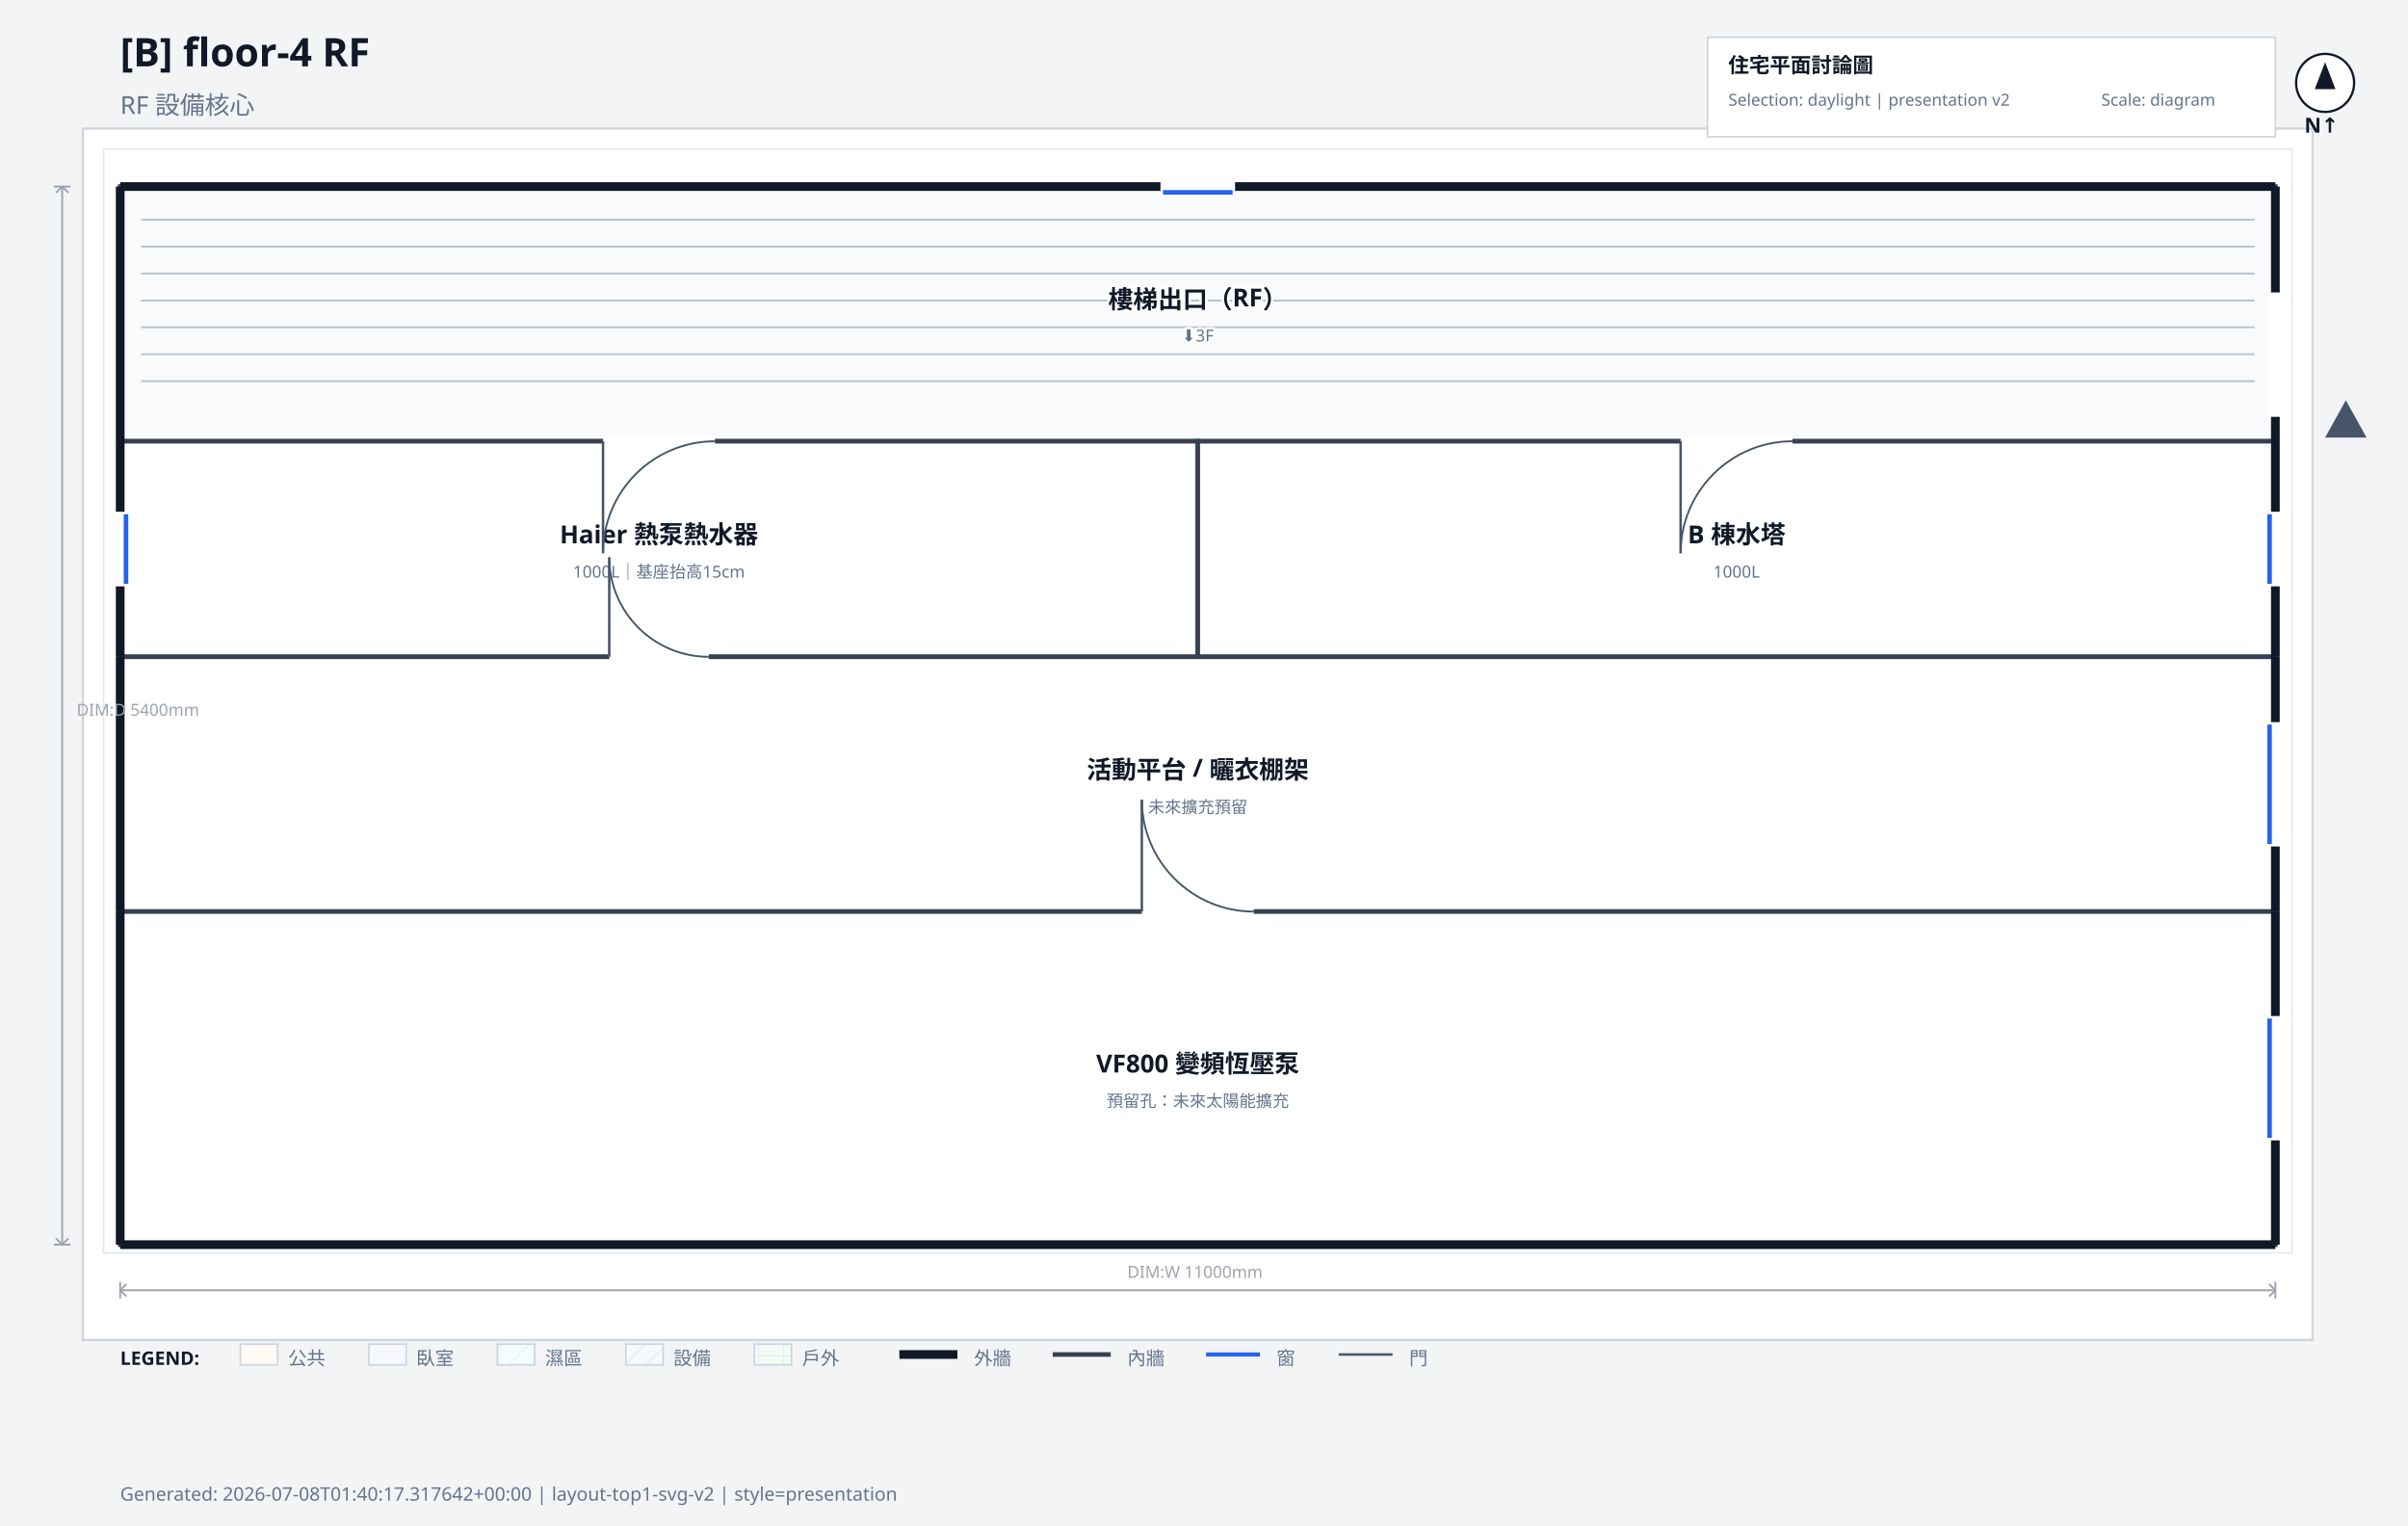
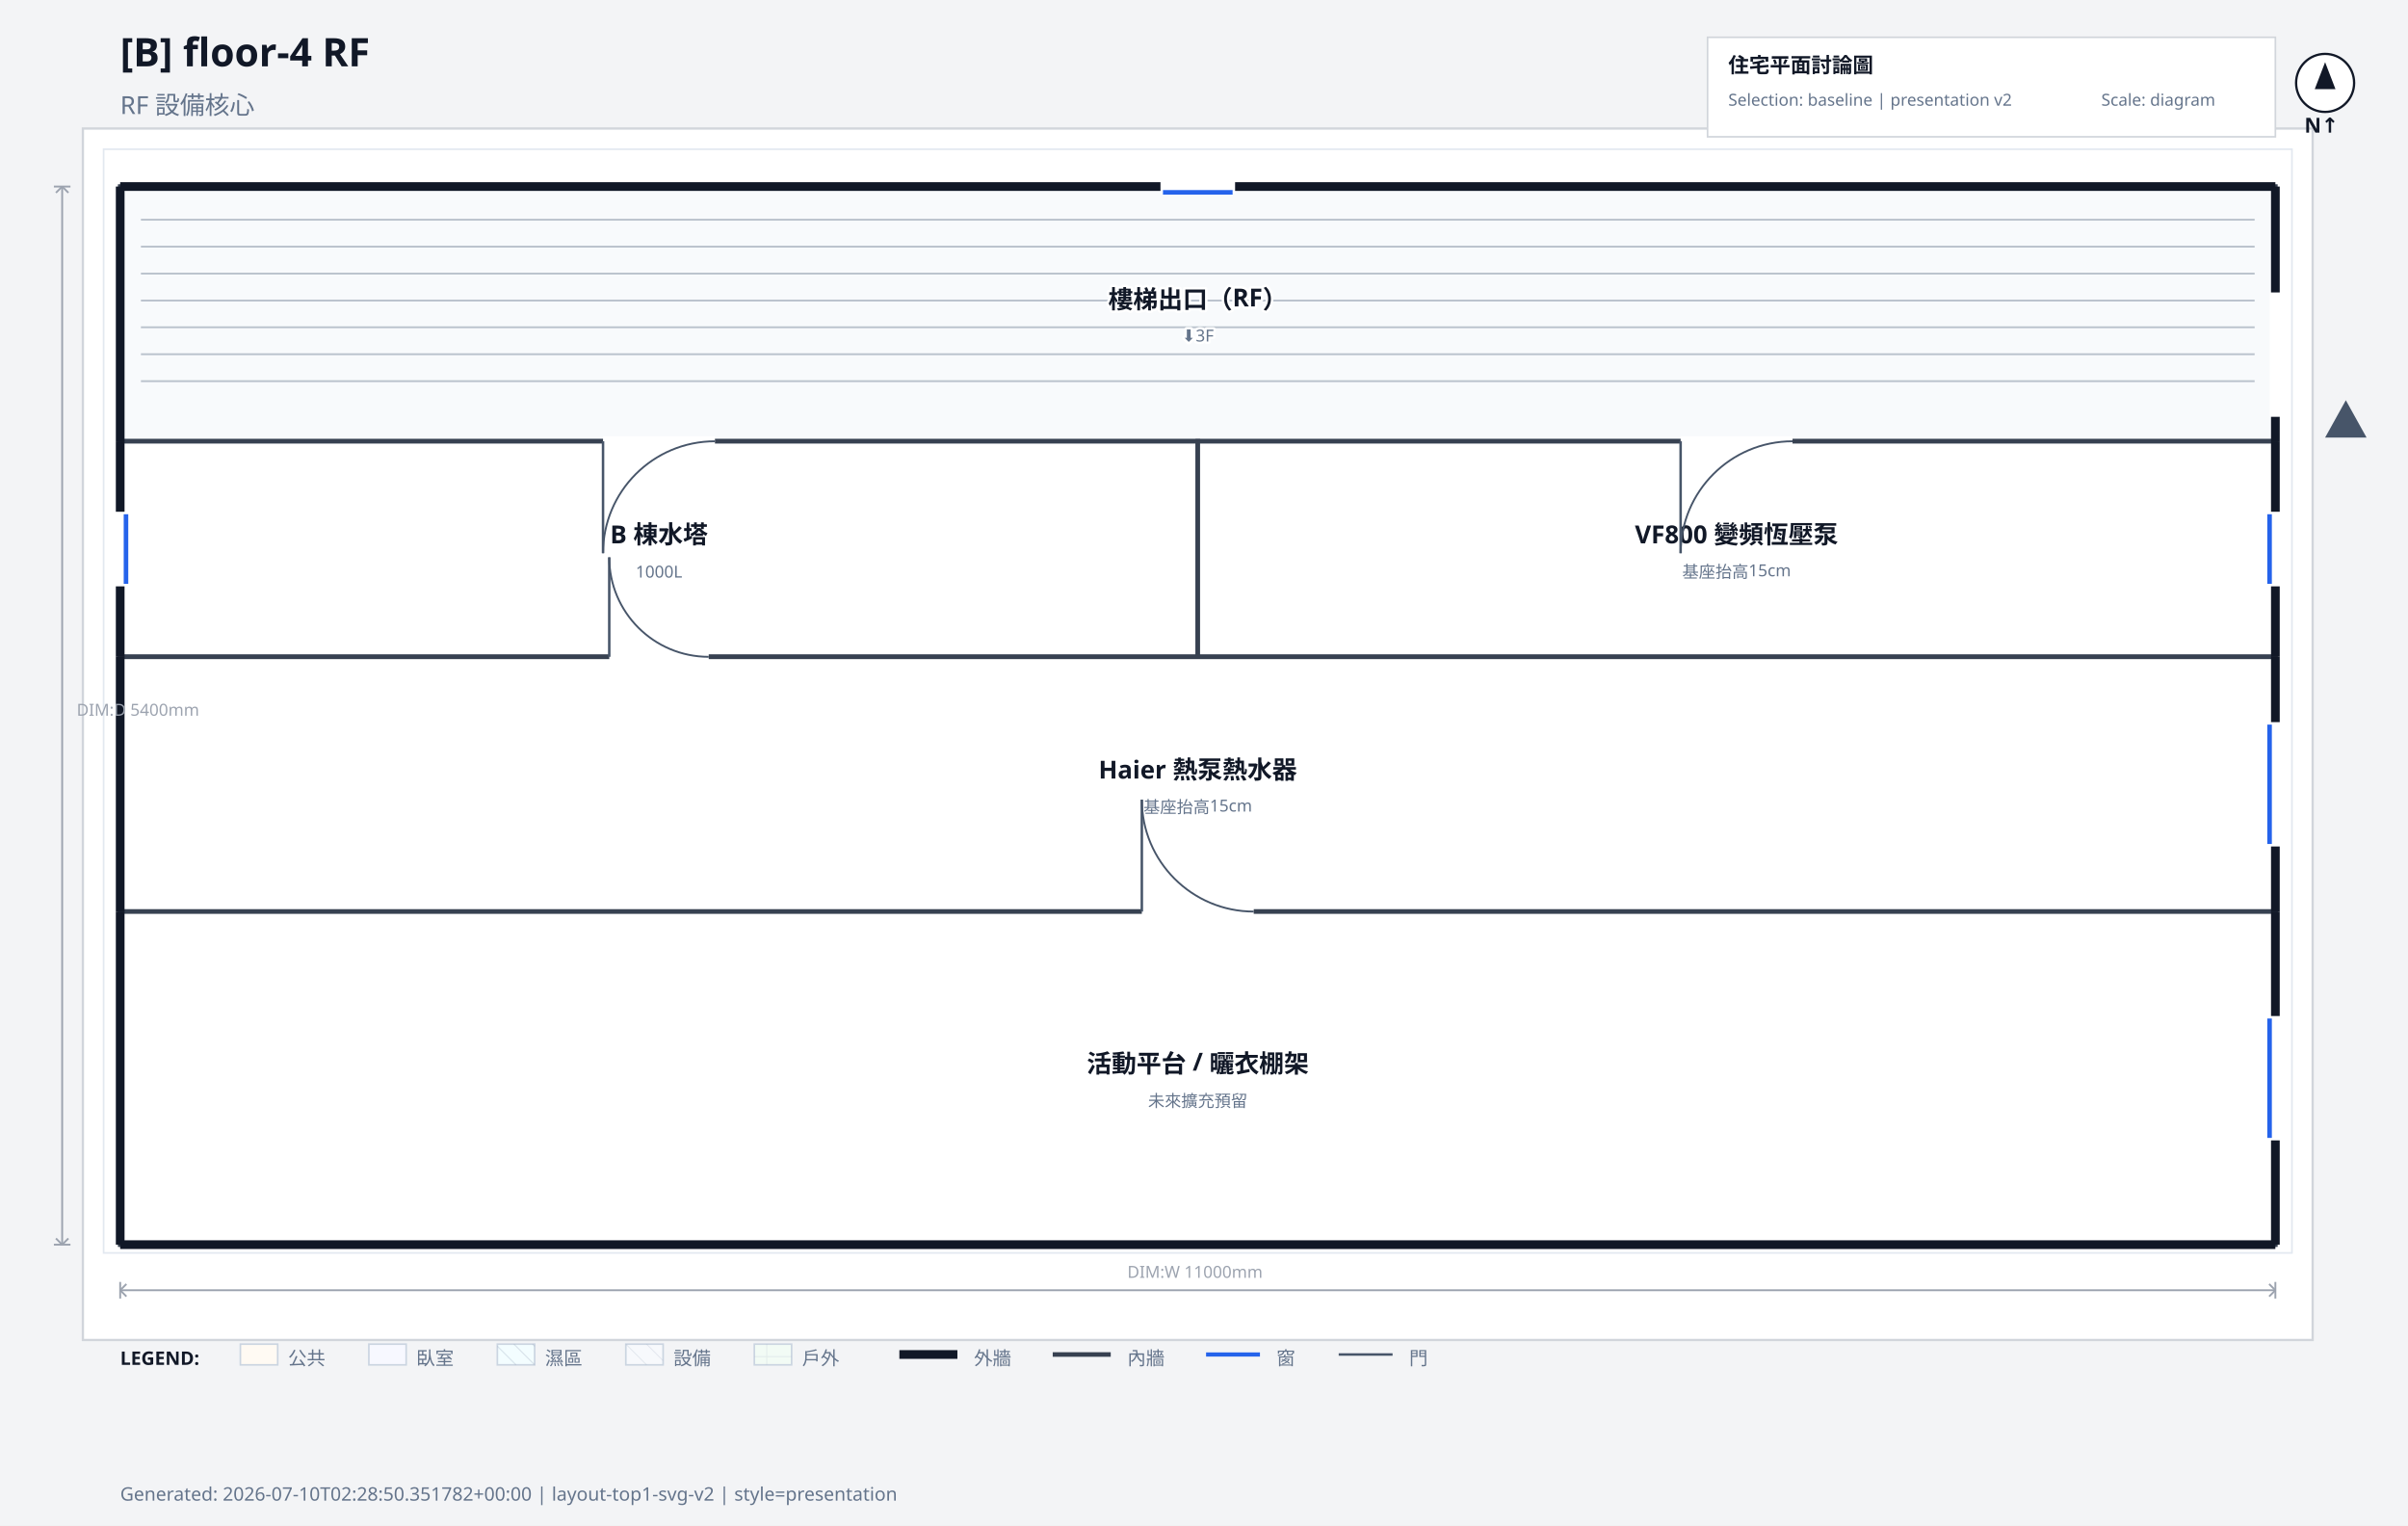
<svg xmlns="http://www.w3.org/2000/svg" width="1162" height="736" viewBox="0 0 1162 736" role="img" aria-label="B floor-4">
-   <defs>
-     <pattern id="p2-bath-hatch" patternUnits="userSpaceOnUse" width="9" height="9" patternTransform="rotate(45)">
-       <rect width="9" height="9" fill="#f3fdff" />
-       <line x1="0" y1="0" x2="0" y2="9" stroke="#94a3b8" stroke-width="0.55" opacity="0.28" />
-     </pattern>
-     <pattern id="p2-service-hatch" patternUnits="userSpaceOnUse" width="10" height="10">
-       <rect width="10" height="10" fill="#f7f9fc" />
-       <path d="M 0 10 L 10 0" stroke="#94a3b8" stroke-width="0.5" opacity="0.20" />
-     </pattern>
-     <pattern id="p2-outdoor-hatch" patternUnits="userSpaceOnUse" width="12" height="12">
-       <rect width="12" height="12" fill="#f2fbf5" />
-       <path d="M 0 6 H 12 M 6 0 V 12" stroke="#94a3b8" stroke-width="0.45" opacity="0.18" />
-     </pattern>
-   </defs>
  <rect x="0" y="0" width="1162" height="736" fill="#f3f4f6" />
  <rect x="40.0" y="62.0" width="1076.0" height="584.5" fill="#ffffff" stroke="#d1d5db" stroke-width="1.1" />
  <rect x="50.0" y="72.0" width="1056.0" height="532.5" fill="none" stroke="#e2e8f0" stroke-width="0.8" />
  <text x="58.0" y="32.0" fill="#111827" font-size="19" font-family="Segoe UI, Microsoft JhengHei, sans-serif" font-weight="700">[B] floor-4 RF</text>
  <text x="58.0" y="55.0" fill="#64748b" font-size="12" font-family="Segoe UI, Microsoft JhengHei, sans-serif" font-weight="500">RF 設備核心</text>
  <rect x="824.0" y="18.0" width="274.0" height="48" fill="#ffffff" stroke="#d1d5db" stroke-width="0.8" />
  <text x="834.0" y="35.0" fill="#111827" font-size="10" font-family="Segoe UI, Microsoft JhengHei, sans-serif" font-weight="700">住宅平面討論圖</text>
-   <text x="834.0" y="51.0" fill="#64748b" font-size="8" font-family="Segoe UI, Microsoft JhengHei, sans-serif" font-weight="500">Selection: daylight | presentation v2</text>
+   <text x="834.0" y="51.0" fill="#64748b" font-size="8" font-family="Segoe UI, Microsoft JhengHei, sans-serif" font-weight="500">Selection: baseline | presentation v2</text>
  <text x="1014.0" y="51.0" fill="#64748b" font-size="8" font-family="Segoe UI, Microsoft JhengHei, sans-serif" font-weight="500">Scale: diagram</text>
  <rect x="58.0" y="90.0" width="1040.0" height="122.9" fill="#f8fafc" stroke="#374151" stroke-width="2.2" />
  <g opacity="0.42">
    <line x1="68.0" y1="106.0" x2="1088.0" y2="106.0" stroke="#64748b" stroke-width="0.9" />
    <line x1="68.0" y1="119.0" x2="1088.0" y2="119.0" stroke="#64748b" stroke-width="0.9" />
    <line x1="68.0" y1="132.0" x2="1088.0" y2="132.0" stroke="#64748b" stroke-width="0.9" />
    <line x1="68.0" y1="145.0" x2="1088.0" y2="145.0" stroke="#64748b" stroke-width="0.9" />
    <line x1="68.0" y1="157.9" x2="1088.0" y2="157.9" stroke="#64748b" stroke-width="0.9" />
    <line x1="68.0" y1="170.9" x2="1088.0" y2="170.9" stroke="#64748b" stroke-width="0.9" />
    <line x1="68.0" y1="183.9" x2="1088.0" y2="183.9" stroke="#64748b" stroke-width="0.9" />
  </g>
  <text x="578.0" y="144.5" fill="#111827" font-size="12" font-family="Segoe UI, Microsoft JhengHei, sans-serif" font-weight="700" text-anchor="middle" dominant-baseline="middle" paint-order="stroke" stroke="#ffffff" stroke-width="2.4" stroke-linejoin="round">樓梯出口（RF）</text>
  <text x="578.0" y="162.5" fill="#64748b" font-size="8" font-family="Segoe UI, Microsoft JhengHei, sans-serif" font-weight="500" text-anchor="middle" dominant-baseline="middle" paint-order="stroke" stroke="#ffffff" stroke-width="2.4" stroke-linejoin="round">⬇️3F</text>
  <rect x="58.0" y="212.9" width="520.0" height="104.0" fill="#ffffff" stroke="#374151" stroke-width="2.2" />
  <g opacity="0.42">
</g>
-   <text x="318.0" y="257.9" fill="#111827" font-size="12" font-family="Segoe UI, Microsoft JhengHei, sans-serif" font-weight="700" text-anchor="middle" dominant-baseline="middle" paint-order="stroke" stroke="#ffffff" stroke-width="2.4" stroke-linejoin="round">Haier 熱泵熱水器</text>
-   <text x="318.0" y="275.9" fill="#64748b" font-size="8" font-family="Segoe UI, Microsoft JhengHei, sans-serif" font-weight="500" text-anchor="middle" dominant-baseline="middle" paint-order="stroke" stroke="#ffffff" stroke-width="2.4" stroke-linejoin="round">1000L｜基座抬高15cm</text>
+   <text x="318.0" y="257.9" fill="#111827" font-size="12" font-family="Segoe UI, Microsoft JhengHei, sans-serif" font-weight="700" text-anchor="middle" dominant-baseline="middle" paint-order="stroke" stroke="#ffffff" stroke-width="2.4" stroke-linejoin="round">B 棟水塔</text>
+   <text x="318.0" y="275.9" fill="#64748b" font-size="8" font-family="Segoe UI, Microsoft JhengHei, sans-serif" font-weight="500" text-anchor="middle" dominant-baseline="middle" paint-order="stroke" stroke="#ffffff" stroke-width="2.4" stroke-linejoin="round">1000L</text>
  <rect x="578.0" y="212.9" width="520.0" height="104.0" fill="#ffffff" stroke="#374151" stroke-width="2.2" />
  <g opacity="0.42">
</g>
-   <text x="838.0" y="257.9" fill="#111827" font-size="12" font-family="Segoe UI, Microsoft JhengHei, sans-serif" font-weight="700" text-anchor="middle" dominant-baseline="middle" paint-order="stroke" stroke="#ffffff" stroke-width="2.4" stroke-linejoin="round">B 棟水塔</text>
-   <text x="838.0" y="275.9" fill="#64748b" font-size="8" font-family="Segoe UI, Microsoft JhengHei, sans-serif" font-weight="500" text-anchor="middle" dominant-baseline="middle" paint-order="stroke" stroke="#ffffff" stroke-width="2.4" stroke-linejoin="round">1000L</text>
+   <text x="838.0" y="257.9" fill="#111827" font-size="12" font-family="Segoe UI, Microsoft JhengHei, sans-serif" font-weight="700" text-anchor="middle" dominant-baseline="middle" paint-order="stroke" stroke="#ffffff" stroke-width="2.4" stroke-linejoin="round">VF800 變頻恆壓泵</text>
+   <text x="838.0" y="275.9" fill="#64748b" font-size="8" font-family="Segoe UI, Microsoft JhengHei, sans-serif" font-weight="500" text-anchor="middle" dominant-baseline="middle" paint-order="stroke" stroke="#ffffff" stroke-width="2.4" stroke-linejoin="round">基座抬高15cm</text>
  <rect x="58.0" y="316.9" width="1040.0" height="122.9" fill="#ffffff" stroke="#374151" stroke-width="2.2" />
  <g opacity="0.42">
</g>
-   <text x="578.0" y="371.4" fill="#111827" font-size="12" font-family="Segoe UI, Microsoft JhengHei, sans-serif" font-weight="700" text-anchor="middle" dominant-baseline="middle" paint-order="stroke" stroke="#ffffff" stroke-width="2.4" stroke-linejoin="round">活動平台 / 曬衣棚架</text>
-   <text x="578.0" y="389.4" fill="#64748b" font-size="8" font-family="Segoe UI, Microsoft JhengHei, sans-serif" font-weight="500" text-anchor="middle" dominant-baseline="middle" paint-order="stroke" stroke="#ffffff" stroke-width="2.4" stroke-linejoin="round">未來擴充預留</text>
+   <text x="578.0" y="371.4" fill="#111827" font-size="12" font-family="Segoe UI, Microsoft JhengHei, sans-serif" font-weight="700" text-anchor="middle" dominant-baseline="middle" paint-order="stroke" stroke="#ffffff" stroke-width="2.4" stroke-linejoin="round">Haier 熱泵熱水器</text>
+   <text x="578.0" y="389.4" fill="#64748b" font-size="8" font-family="Segoe UI, Microsoft JhengHei, sans-serif" font-weight="500" text-anchor="middle" dominant-baseline="middle" paint-order="stroke" stroke="#ffffff" stroke-width="2.4" stroke-linejoin="round">基座抬高15cm</text>
  <rect x="58.0" y="439.8" width="1040.0" height="160.7" fill="#ffffff" stroke="#374151" stroke-width="2.2" />
  <g opacity="0.42">
</g>
-   <text x="578.0" y="513.2" fill="#111827" font-size="12" font-family="Segoe UI, Microsoft JhengHei, sans-serif" font-weight="700" text-anchor="middle" dominant-baseline="middle" paint-order="stroke" stroke="#ffffff" stroke-width="2.4" stroke-linejoin="round">VF800 變頻恆壓泵</text>
-   <text x="578.0" y="531.2" fill="#64748b" font-size="8" font-family="Segoe UI, Microsoft JhengHei, sans-serif" font-weight="500" text-anchor="middle" dominant-baseline="middle" paint-order="stroke" stroke="#ffffff" stroke-width="2.4" stroke-linejoin="round">預留孔：未來太陽能擴充</text>
+   <text x="578.0" y="513.2" fill="#111827" font-size="12" font-family="Segoe UI, Microsoft JhengHei, sans-serif" font-weight="700" text-anchor="middle" dominant-baseline="middle" paint-order="stroke" stroke="#ffffff" stroke-width="2.4" stroke-linejoin="round">活動平台 / 曬衣棚架</text>
+   <text x="578.0" y="531.2" fill="#64748b" font-size="8" font-family="Segoe UI, Microsoft JhengHei, sans-serif" font-weight="500" text-anchor="middle" dominant-baseline="middle" paint-order="stroke" stroke="#ffffff" stroke-width="2.4" stroke-linejoin="round">未來擴充預留</text>
  <line x1="58.0" y1="90.0" x2="1098.0" y2="90.0" stroke="#111827" stroke-width="4.2" />
  <line x1="1098.0" y1="90.0" x2="1098.0" y2="212.9" stroke="#111827" stroke-width="4.2" />
  <line x1="58.0" y1="90.0" x2="58.0" y2="212.9" stroke="#111827" stroke-width="4.2" />
  <line x1="58.0" y1="212.9" x2="58.0" y2="316.9" stroke="#111827" stroke-width="4.2" />
  <line x1="1098.0" y1="212.9" x2="1098.0" y2="316.9" stroke="#111827" stroke-width="4.2" />
  <line x1="1098.0" y1="316.9" x2="1098.0" y2="439.8" stroke="#111827" stroke-width="4.2" />
  <line x1="58.0" y1="316.9" x2="58.0" y2="439.8" stroke="#111827" stroke-width="4.2" />
  <line x1="1098.0" y1="439.8" x2="1098.0" y2="600.5" stroke="#111827" stroke-width="4.2" />
  <line x1="58.0" y1="600.5" x2="1098.0" y2="600.5" stroke="#111827" stroke-width="4.2" />
  <line x1="58.0" y1="439.8" x2="58.0" y2="600.5" stroke="#111827" stroke-width="4.2" />
  <line x1="560.0" y1="90.0" x2="596.0" y2="90.0" stroke="#ffffff" stroke-width="6.6" />
  <line x1="561.2" y1="92.8" x2="594.8" y2="92.8" stroke="#2563eb" stroke-width="2.2" />
  <line x1="58.0" y1="246.9" x2="58.0" y2="282.9" stroke="#ffffff" stroke-width="6.6" />
  <line x1="60.8" y1="248.1" x2="60.8" y2="281.7" stroke="#2563eb" stroke-width="2.2" />
  <line x1="1098.0" y1="246.9" x2="1098.0" y2="282.9" stroke="#ffffff" stroke-width="6.6" />
  <line x1="1095.2" y1="248.1" x2="1095.2" y2="281.7" stroke="#2563eb" stroke-width="2.2" />
  <line x1="1098.0" y1="348.4" x2="1098.0" y2="408.4" stroke="#ffffff" stroke-width="6.6" />
  <line x1="1095.2" y1="349.6" x2="1095.2" y2="407.2" stroke="#2563eb" stroke-width="2.2" />
  <line x1="1098.0" y1="490.2" x2="1098.0" y2="550.2" stroke="#ffffff" stroke-width="6.6" />
  <line x1="1095.2" y1="491.4" x2="1095.2" y2="549.0" stroke="#2563eb" stroke-width="2.2" />
  <line x1="291.0" y1="212.9" x2="345.0" y2="212.9" stroke="#ffffff" stroke-width="4.8" />
  <line x1="291.0" y1="212.9" x2="291.0" y2="266.9" stroke="#475569" stroke-width="1.2" />
  <path d="M 345.0 212.9 A 54.0 54.0 0 0 0 291.0 266.9" fill="none" stroke="#475569" stroke-width="0.9" />
  <line x1="811.0" y1="212.9" x2="865.0" y2="212.9" stroke="#ffffff" stroke-width="4.8" />
  <line x1="811.0" y1="212.9" x2="811.0" y2="266.9" stroke="#475569" stroke-width="1.2" />
  <path d="M 865.0 212.9 A 54.0 54.0 0 0 0 811.0 266.9" fill="none" stroke="#475569" stroke-width="0.9" />
  <line x1="294.0" y1="316.9" x2="342.0" y2="316.9" stroke="#ffffff" stroke-width="4.8" />
  <line x1="294.0" y1="316.9" x2="294.0" y2="268.9" stroke="#475569" stroke-width="1.2" />
  <path d="M 342.0 316.9 A 48.0 48.0 0 0 1 294.0 268.9" fill="none" stroke="#475569" stroke-width="0.9" />
  <line x1="551.0" y1="439.8" x2="605.0" y2="439.8" stroke="#ffffff" stroke-width="4.8" />
  <line x1="551.0" y1="439.8" x2="551.0" y2="385.8" stroke="#475569" stroke-width="1.2" />
  <path d="M 605.0 439.8 A 54.0 54.0 0 0 1 551.0 385.8" fill="none" stroke="#475569" stroke-width="0.9" />
  <line x1="1098.0" y1="141.1" x2="1098.0" y2="201.1" stroke="#ffffff" stroke-width="5.4" />
  <polygon points="1122.0,211.1 1142.0,211.1 1132.0,193.1" fill="#475569" />
  <line x1="58.0" y1="622.5" x2="1098.0" y2="622.5" stroke="#9ca3af" stroke-width="0.9" />
  <line x1="58.0" y1="618.5" x2="58.0" y2="626.5" stroke="#9ca3af" stroke-width="0.9" />
  <line x1="1098.0" y1="618.5" x2="1098.0" y2="626.5" stroke="#9ca3af" stroke-width="0.9" />
  <line x1="61.0" y1="619.5" x2="58.0" y2="622.5" stroke="#9ca3af" stroke-width="0.9" />
  <line x1="61.0" y1="625.5" x2="58.0" y2="622.5" stroke="#9ca3af" stroke-width="0.9" />
  <line x1="1095.0" y1="619.5" x2="1098.0" y2="622.5" stroke="#9ca3af" stroke-width="0.9" />
  <line x1="1095.0" y1="625.5" x2="1098.0" y2="622.5" stroke="#9ca3af" stroke-width="0.9" />
  <text x="544.0" y="616.5" fill="#9ca3af" font-size="8" font-family="Segoe UI, Microsoft JhengHei, sans-serif" font-weight="500">DIM:W 11000mm</text>
  <line x1="30.0" y1="90.0" x2="30.0" y2="600.5" stroke="#9ca3af" stroke-width="0.9" />
  <line x1="26.0" y1="90.0" x2="34.0" y2="90.0" stroke="#9ca3af" stroke-width="0.9" />
  <line x1="26.0" y1="600.5" x2="34.0" y2="600.5" stroke="#9ca3af" stroke-width="0.9" />
  <line x1="27.0" y1="93.0" x2="30.0" y2="90.0" stroke="#9ca3af" stroke-width="0.9" />
  <line x1="33.0" y1="93.0" x2="30.0" y2="90.0" stroke="#9ca3af" stroke-width="0.9" />
  <line x1="27.0" y1="597.5" x2="30.0" y2="600.5" stroke="#9ca3af" stroke-width="0.9" />
  <line x1="33.0" y1="597.5" x2="30.0" y2="600.5" stroke="#9ca3af" stroke-width="0.9" />
  <text x="37.0" y="345.3" fill="#9ca3af" font-size="8" font-family="Segoe UI, Microsoft JhengHei, sans-serif" font-weight="500">DIM:D 5400mm</text>
  <circle cx="1122.0" cy="40.0" r="14.0" fill="#ffffff" stroke="#111827" stroke-width="1.1" />
  <polygon points="1122.0,30.0 1117.0,43.0 1127.0,43.0" fill="#111827" />
  <text x="1112.0" y="64.0" fill="#111827" font-size="10" font-family="Segoe UI, Microsoft JhengHei, sans-serif" font-weight="700">N↑</text>
  <text x="58.0" y="658.5" fill="#111827" font-size="9" font-family="Segoe UI, Microsoft JhengHei, sans-serif" font-weight="700">LEGEND:</text>
  <rect x="116.0" y="648.5" width="18" height="10" fill="#fffaf3" stroke="#cbd5e1" stroke-width="0.8" />
  <text x="139.0" y="658.5" fill="#64748b" font-size="9" font-family="Segoe UI, Microsoft JhengHei, sans-serif" font-weight="500">公共</text>
  <rect x="178.0" y="648.5" width="18" height="10" fill="#f7f8ff" stroke="#cbd5e1" stroke-width="0.8" />
  <text x="201.0" y="658.5" fill="#64748b" font-size="9" font-family="Segoe UI, Microsoft JhengHei, sans-serif" font-weight="500">臥室</text>
-   <rect x="240.0" y="648.5" width="18" height="10" fill="url(#p2-bath-hatch)" stroke="#cbd5e1" stroke-width="0.8" />
+   <rect x="240.0" y="648.5" width="18" height="10" fill="#f3fdff" stroke="#cbd5e1" stroke-width="0.8" />
+   <path data-hatch-kind="bath" d="M 240.0 649.5 L 249.0 658.5 M 248.0 648.5 L 258.0 658.5 M 257.0 648.5 L 258.0 649.5" fill="none" stroke="#94a3b8" stroke-width="0.55" opacity="0.28" pointer-events="none" />
  <text x="263.0" y="658.5" fill="#64748b" font-size="9" font-family="Segoe UI, Microsoft JhengHei, sans-serif" font-weight="500">濕區</text>
-   <rect x="302.0" y="648.5" width="18" height="10" fill="url(#p2-service-hatch)" stroke="#cbd5e1" stroke-width="0.8" />
+   <rect x="302.0" y="648.5" width="18" height="10" fill="#f7f9fc" stroke="#cbd5e1" stroke-width="0.8" />
+   <path data-hatch-kind="service" d="M 302.0 648.5 L 312.0 658.5 M 312.0 648.5 L 320.0 656.5" fill="none" stroke="#94a3b8" stroke-width="0.50" opacity="0.20" pointer-events="none" />
  <text x="325.0" y="658.5" fill="#64748b" font-size="9" font-family="Segoe UI, Microsoft JhengHei, sans-serif" font-weight="500">設備</text>
-   <rect x="364.0" y="648.5" width="18" height="10" fill="url(#p2-outdoor-hatch)" stroke="#cbd5e1" stroke-width="0.8" />
+   <rect x="364.0" y="648.5" width="18" height="10" fill="#f2fbf5" stroke="#cbd5e1" stroke-width="0.8" />
+   <path data-hatch-kind="outdoor" d="M 370.0 648.5 V 658.5 M 364.0 654.5 H 382.0" fill="none" stroke="#94a3b8" stroke-width="0.45" opacity="0.18" pointer-events="none" />
  <text x="387.0" y="658.5" fill="#64748b" font-size="9" font-family="Segoe UI, Microsoft JhengHei, sans-serif" font-weight="500">戶外</text>
  <line x1="434.0" y1="653.5" x2="462.0" y2="653.5" stroke="#111827" stroke-width="4.2" />
  <text x="470.0" y="658.5" fill="#64748b" font-size="9" font-family="Segoe UI, Microsoft JhengHei, sans-serif" font-weight="500">外牆</text>
  <line x1="508.0" y1="653.5" x2="536.0" y2="653.5" stroke="#374151" stroke-width="2.2" />
  <text x="544.0" y="658.5" fill="#64748b" font-size="9" font-family="Segoe UI, Microsoft JhengHei, sans-serif" font-weight="500">內牆</text>
  <line x1="582.0" y1="653.5" x2="608.0" y2="653.5" stroke="#2563eb" stroke-width="2.0" />
  <text x="616.0" y="658.5" fill="#64748b" font-size="9" font-family="Segoe UI, Microsoft JhengHei, sans-serif" font-weight="500">窗</text>
  <line x1="646.0" y1="653.5" x2="672.0" y2="653.5" stroke="#475569" stroke-width="1.2" />
  <text x="680.0" y="658.5" fill="#64748b" font-size="9" font-family="Segoe UI, Microsoft JhengHei, sans-serif" font-weight="500">門</text>
-   <text x="58.0" y="724.0" fill="#64748b" font-size="9" font-family="Segoe UI, Microsoft JhengHei, sans-serif" font-weight="400">Generated: 2026-07-08T01:40:17.317642+00:00 | layout-top1-svg-v2 | style=presentation</text>
+   <text x="58.0" y="724.0" fill="#64748b" font-size="9" font-family="Segoe UI, Microsoft JhengHei, sans-serif" font-weight="400">Generated: 2026-07-10T02:28:50.351782+00:00 | layout-top1-svg-v2 | style=presentation</text>
</svg>
